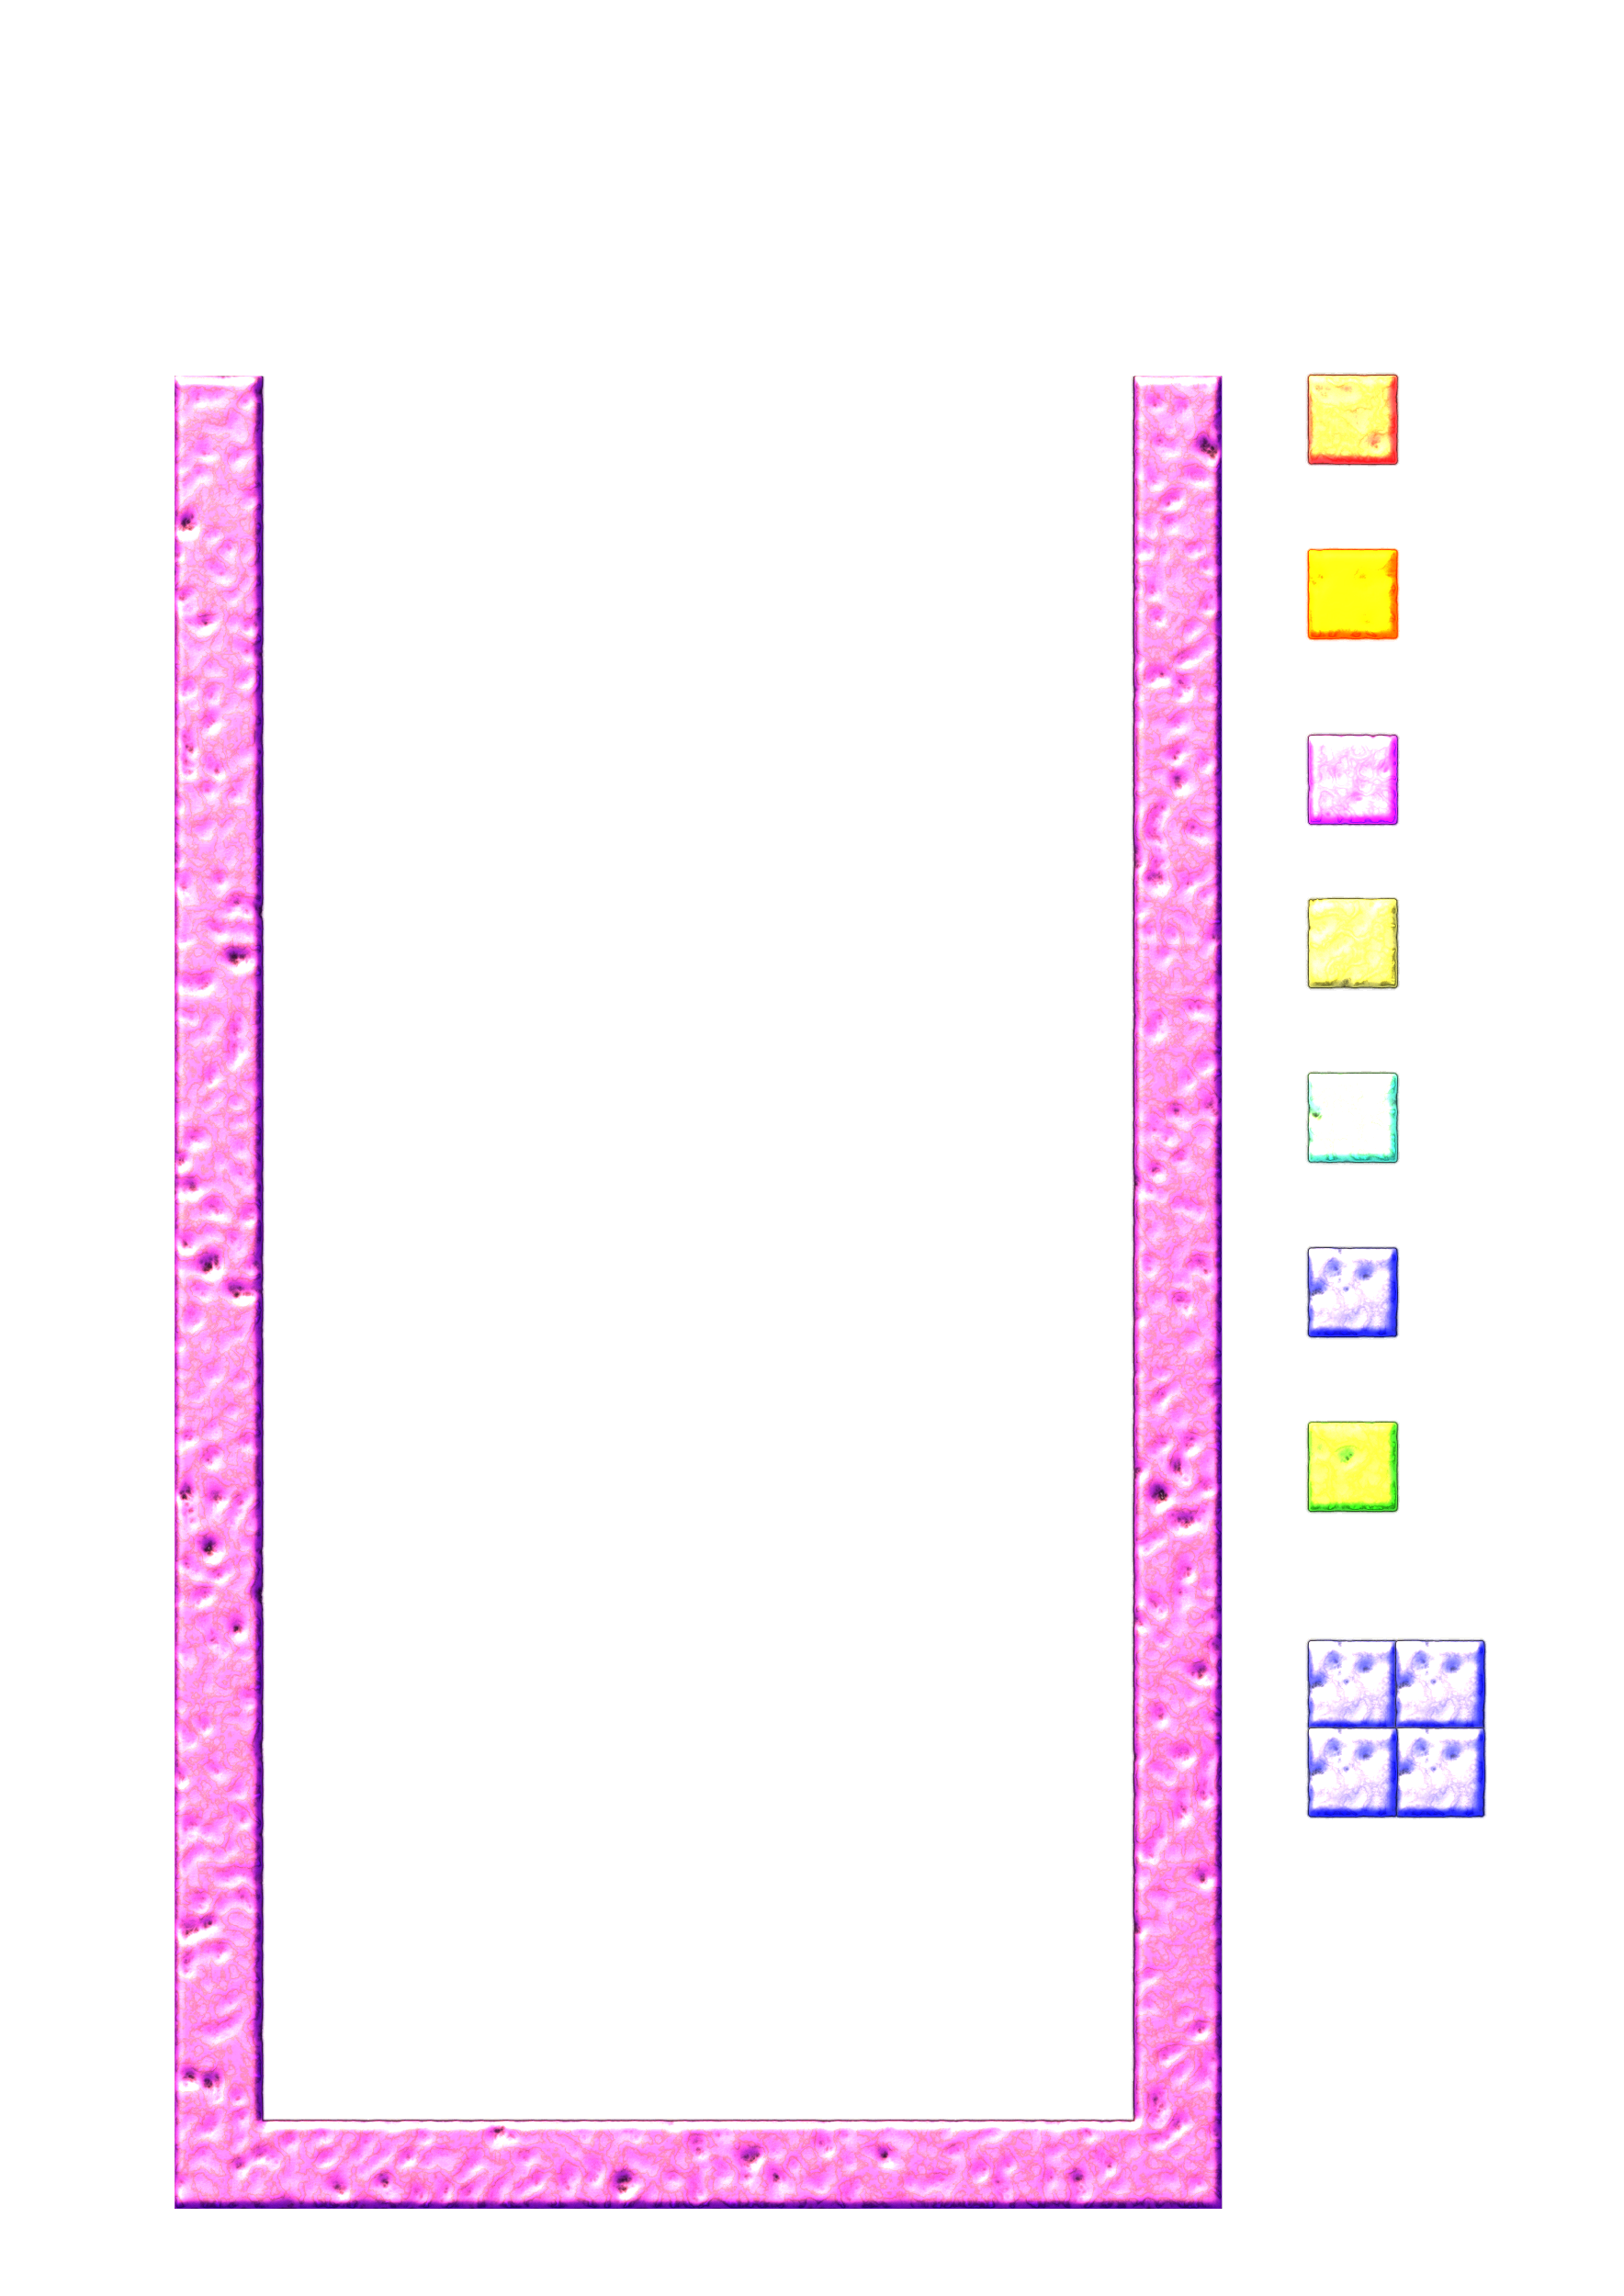
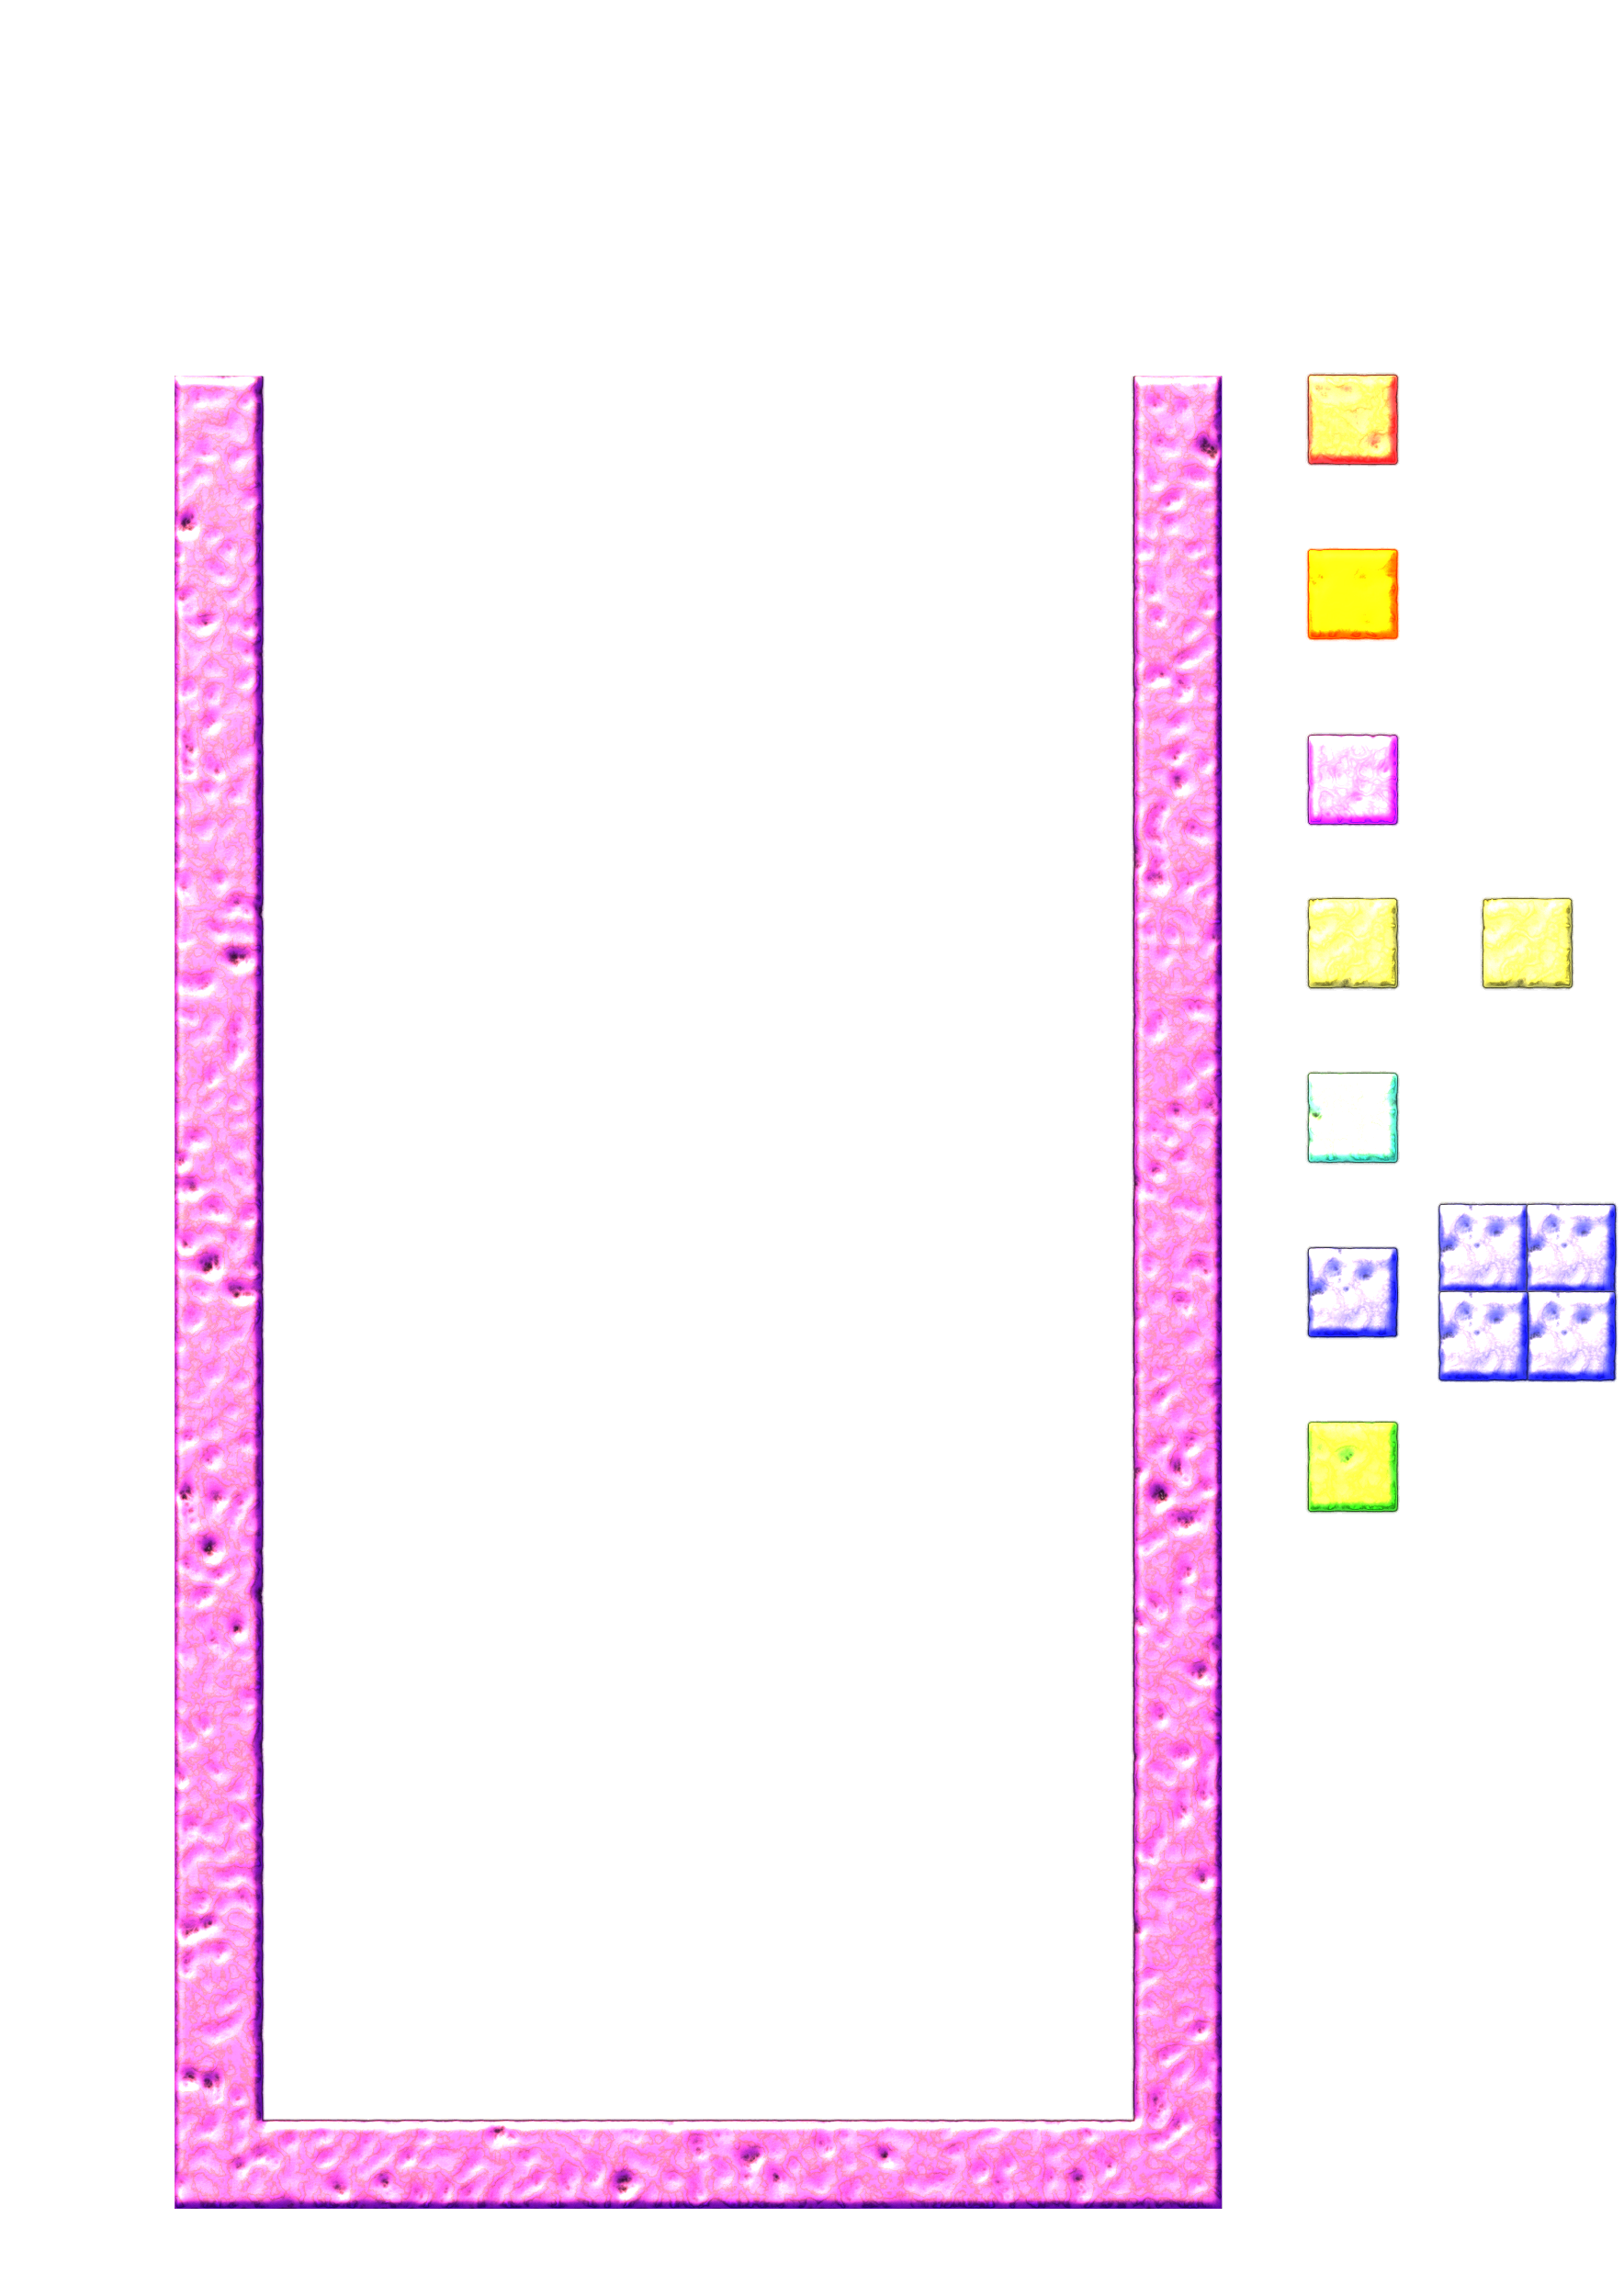
<svg xmlns="http://www.w3.org/2000/svg" xmlns:xlink="http://www.w3.org/1999/xlink" width="744.094" height="1052.362" id="svg2" version="1.1">
  <defs id="defs4">
    <filter id="filter3909" color-interpolation-filters="sRGB">
      <feGaussianBlur id="feGaussianBlur3911" result="result0" in="SourceGraphic" stdDeviation="1" />
      <feTurbulence id="feTurbulence3913" type="turbulence" baseFrequency="0.057" seed="4" numOctaves="4" result="result1" />
      <feDisplacementMap id="feDisplacementMap3915" in2="result1" xChannelSelector="R" result="result91" />
      <feComposite id="feComposite3917" in2="result91" result="result2" operator="out" in="result0" />
      <feComposite id="feComposite3919" in2="result2" k1="0.1" k3="1.2" in="SourceAlpha" operator="arithmetic" result="result5" />
      <feBlend id="feBlend3921" in2="result5" result="fbSourceGraphic" mode="multiply" />
      <feGaussianBlur id="feGaussianBlur3923" stdDeviation="3" in="fbSourceGraphic" result="result0" />
      <feSpecularLighting id="feSpecularLighting3925" in="result0" result="result1" lighting-color="rgb(254,230,93)" surfaceScale="3" specularConstant="0.4" specularExponent="15">
        <fePointLight id="fePointLight3927" x="-5000" y="-10000" z="20000" />
      </feSpecularLighting>
      <feComposite id="feComposite3929" in2="fbSourceGraphic" in="result1" result="result2" operator="in" />
      <feComposite id="feComposite3931" in2="result2" k1="-1" in="fbSourceGraphic" result="result4" operator="arithmetic" k2="2.5" k3="3.5" />
      <feBlend id="feBlend3933" in2="result4" mode="multiply" />
    </filter>
    <filter id="filter4003" width="1.5" x="-0.25" height="1.5" y="-0.25" color-interpolation-filters="sRGB">
      <feGaussianBlur id="feGaussianBlur4005" result="result8" stdDeviation="3" />
      <feTurbulence id="feTurbulence4007" baseFrequency="0.03 0.03" numOctaves="8" type="fractalNoise" result="result7" seed="77" />
      <feColorMatrix id="feColorMatrix4009" values="1 0 0 0 0 0 1 0 0 0 0 0 1 0 0 0 0 0 1.6 -0.6 " result="result5" />
      <feComposite id="feComposite4011" in2="result8" operator="in" in="result7" result="result6" />
      <feDisplacementMap id="feDisplacementMap4013" in2="result6" result="result4" scale="60" yChannelSelector="A" xChannelSelector="A" in="result5" />
      <feConvolveMatrix id="feConvolveMatrix4015" order="3 3" kernelMatrix="2 0 0 0 4 0 0 0 -2 " targetX="2" targetY="2" divisor="2" result="result9" />
      <feComposite id="feComposite4017" in2="SourceGraphic" operator="atop" in="result9" result="result10" />
      <feBlend id="feBlend4019" in2="result10" mode="darken" result="fbSourceGraphic" />
      <feGaussianBlur id="feGaussianBlur4021" result="result0" in="fbSourceGraphic" stdDeviation="5" />
      <feSpecularLighting id="feSpecularLighting4023" specularExponent="25" specularConstant="1" surfaceScale="5" lighting-color="rgb(242,215,108)" result="result1" in="result0">
        <feDistantLight id="feDistantLight4025" azimuth="235" elevation="60" />
      </feSpecularLighting>
      <feComposite id="feComposite4027" in2="fbSourceGraphic" operator="in" result="result2" in="result1" />
      <feComposite id="feComposite4029" in2="result2" k3="1" k2="1" operator="arithmetic" result="result4" in="fbSourceGraphic" />
    </filter>
    <clipPath clipPathUnits="userSpaceOnUse" id="clipPath4033">
      <rect style="fill:none;stroke:#000000;stroke-opacity:1" id="rect4035" width="1280" height="960" x="-400" y="372.362" rx="1.186" ry="1.189" />
    </clipPath>
    <filter id="filter4039" color-interpolation-filters="sRGB">
      <feGaussianBlur id="feGaussianBlur4041" result="result0" in="SourceGraphic" stdDeviation="1" />
      <feTurbulence id="feTurbulence4043" type="turbulence" baseFrequency="0.057" seed="4" numOctaves="4" result="result1" />
      <feDisplacementMap id="feDisplacementMap4045" in2="result1" xChannelSelector="R" result="result91" />
      <feComposite id="feComposite4047" in2="result91" result="result2" operator="out" in="result0" />
      <feComposite id="feComposite4049" in2="result2" k1="0.1" k3="1.2" in="SourceAlpha" operator="arithmetic" result="result5" />
      <feBlend id="feBlend4051" in2="result5" result="fbSourceGraphic" mode="multiply" />
      <feGaussianBlur id="feGaussianBlur4053" stdDeviation="3" in="fbSourceGraphic" result="result0" />
      <feSpecularLighting id="feSpecularLighting4055" in="result0" result="result1" lighting-color="rgb(254,230,93)" surfaceScale="3" specularConstant="0.4" specularExponent="15">
        <fePointLight id="fePointLight4057" x="-5000" y="-10000" z="20000" />
      </feSpecularLighting>
      <feComposite id="feComposite4059" in2="fbSourceGraphic" in="result1" result="result2" operator="in" />
      <feComposite id="feComposite4061" in2="result2" k1="-1" in="fbSourceGraphic" result="result4" operator="arithmetic" k2="2.5" k3="3.5" />
      <feBlend id="feBlend4063" in2="result4" mode="multiply" />
    </filter>
    <filter id="filter4261" color-interpolation-filters="sRGB">
      <feGaussianBlur id="feGaussianBlur4263" result="result0" in="SourceGraphic" stdDeviation="1" />
      <feTurbulence id="feTurbulence4265" type="turbulence" baseFrequency="0.057" seed="4" numOctaves="4" result="result1" />
      <feDisplacementMap id="feDisplacementMap4267" in2="result1" xChannelSelector="R" result="result91" />
      <feComposite id="feComposite4269" in2="result91" result="result2" operator="out" in="result0" />
      <feComposite id="feComposite4271" in2="result2" k1="0.1" k3="1.2" in="SourceAlpha" operator="arithmetic" result="result5" />
      <feBlend id="feBlend4273" in2="result5" result="fbSourceGraphic" mode="multiply" />
      <feGaussianBlur id="feGaussianBlur4275" stdDeviation="3" in="fbSourceGraphic" result="result0" />
      <feSpecularLighting id="feSpecularLighting4277" in="result0" result="result1" lighting-color="rgb(254,230,93)" surfaceScale="3" specularConstant="0.4" specularExponent="15">
        <fePointLight id="fePointLight4279" x="-5000" y="-10000" z="20000" />
      </feSpecularLighting>
      <feComposite id="feComposite4281" in2="fbSourceGraphic" in="result1" result="result2" operator="in" />
      <feComposite id="feComposite4283" in2="result2" k1="-1" in="fbSourceGraphic" result="result4" operator="arithmetic" k2="2.5" k3="3.5" />
      <feBlend id="feBlend4285" in2="result4" mode="multiply" />
    </filter>
    <filter id="filter4287" color-interpolation-filters="sRGB">
      <feGaussianBlur id="feGaussianBlur4289" result="result0" in="SourceGraphic" stdDeviation="1" />
      <feTurbulence id="feTurbulence4291" type="turbulence" baseFrequency="0.094" seed="127" numOctaves="2" result="result1" />
      <feDisplacementMap id="feDisplacementMap4293" in2="result1" xChannelSelector="R" result="result91" />
      <feComposite id="feComposite4295" in2="result91" result="result2" operator="out" in="result0" />
      <feComposite id="feComposite4297" in2="result2" k1="0.1" k3="1.2" in="SourceAlpha" operator="arithmetic" result="result5" />
      <feBlend id="feBlend4299" in2="result5" result="fbSourceGraphic" mode="multiply" />
      <feGaussianBlur id="feGaussianBlur4301" stdDeviation="3" in="fbSourceGraphic" result="result0" />
      <feSpecularLighting id="feSpecularLighting4303" in="result0" result="result1" lighting-color="rgb(254,230,93)" surfaceScale="3" specularConstant="0.4" specularExponent="15">
        <fePointLight id="fePointLight4305" x="-5000" y="-10000" z="20000" />
      </feSpecularLighting>
      <feComposite id="feComposite4307" in2="fbSourceGraphic" in="result1" result="result2" operator="in" />
      <feComposite id="feComposite4309" in2="result2" k1="-1" in="fbSourceGraphic" result="result4" operator="arithmetic" k2="2.5" k3="3.5" />
      <feBlend id="feBlend4311" in2="result4" mode="multiply" />
    </filter>
    <filter id="filter4313" color-interpolation-filters="sRGB">
      <feGaussianBlur id="feGaussianBlur4315" result="result0" in="SourceGraphic" stdDeviation="1" />
      <feTurbulence id="feTurbulence4317" type="turbulence" baseFrequency="0.057" seed="4" numOctaves="4" result="result1" />
      <feDisplacementMap id="feDisplacementMap4319" in2="result1" xChannelSelector="R" result="result91" />
      <feComposite id="feComposite4321" in2="result91" result="result2" operator="out" in="result0" />
      <feComposite id="feComposite4323" in2="result2" k1="0.1" k3="1.2" in="SourceAlpha" operator="arithmetic" result="result5" />
      <feBlend id="feBlend4325" in2="result5" result="fbSourceGraphic" mode="multiply" />
      <feGaussianBlur id="feGaussianBlur4327" stdDeviation="3" in="fbSourceGraphic" result="result0" />
      <feSpecularLighting id="feSpecularLighting4329" in="result0" result="result1" lighting-color="rgb(254,230,93)" surfaceScale="3" specularConstant="0.4" specularExponent="15">
        <fePointLight id="fePointLight4331" x="-5000" y="-10000" z="20000" />
      </feSpecularLighting>
      <feComposite id="feComposite4333" in2="fbSourceGraphic" in="result1" result="result2" operator="in" />
      <feComposite id="feComposite4335" in2="result2" k1="-1" in="fbSourceGraphic" result="result4" operator="arithmetic" k2="2.5" k3="3.5" />
      <feBlend id="feBlend4337" in2="result4" mode="multiply" />
    </filter>
    <filter id="filter4339" color-interpolation-filters="sRGB">
      <feGaussianBlur id="feGaussianBlur4341" result="result0" in="SourceGraphic" stdDeviation="1" />
      <feTurbulence id="feTurbulence4343" type="turbulence" baseFrequency="0.057" seed="4" numOctaves="4" result="result1" />
      <feDisplacementMap id="feDisplacementMap4345" in2="result1" xChannelSelector="R" result="result91" />
      <feComposite id="feComposite4347" in2="result91" result="result2" operator="out" in="result0" />
      <feComposite id="feComposite4349" in2="result2" k1="0.1" k3="1.2" in="SourceAlpha" operator="arithmetic" result="result5" />
      <feBlend id="feBlend4351" in2="result5" result="fbSourceGraphic" mode="multiply" />
      <feGaussianBlur id="feGaussianBlur4353" stdDeviation="3" in="fbSourceGraphic" result="result0" />
      <feSpecularLighting id="feSpecularLighting4355" in="result0" result="result1" lighting-color="rgb(254,230,93)" surfaceScale="3" specularConstant="0.4" specularExponent="15">
        <fePointLight id="fePointLight4357" x="-5000" y="-10000" z="20000" />
      </feSpecularLighting>
      <feComposite id="feComposite4359" in2="fbSourceGraphic" in="result1" result="result2" operator="in" />
      <feComposite id="feComposite4361" in2="result2" k1="-1" in="fbSourceGraphic" result="result4" operator="arithmetic" k2="2.5" k3="3.5" />
      <feBlend id="feBlend4363" in2="result4" mode="multiply" />
    </filter>
    <filter id="filter4365" color-interpolation-filters="sRGB">
      <feGaussianBlur id="feGaussianBlur4367" result="result0" in="SourceGraphic" stdDeviation="1" />
      <feTurbulence id="feTurbulence4369" type="turbulence" baseFrequency="0.057" seed="4" numOctaves="4" result="result1" />
      <feDisplacementMap id="feDisplacementMap4371" in2="result1" xChannelSelector="R" result="result91" />
      <feComposite id="feComposite4373" in2="result91" result="result2" operator="out" in="result0" />
      <feComposite id="feComposite4375" in2="result2" k1="0.1" k3="1.2" in="SourceAlpha" operator="arithmetic" result="result5" />
      <feBlend id="feBlend4377" in2="result5" result="fbSourceGraphic" mode="multiply" />
      <feGaussianBlur id="feGaussianBlur4379" stdDeviation="3" in="fbSourceGraphic" result="result0" />
      <feSpecularLighting id="feSpecularLighting4381" in="result0" result="result1" lighting-color="rgb(254,230,93)" surfaceScale="3" specularConstant="0.4" specularExponent="15">
        <fePointLight id="fePointLight4383" x="-5000" y="-10000" z="20000" />
      </feSpecularLighting>
      <feComposite id="feComposite4385" in2="fbSourceGraphic" in="result1" result="result2" operator="in" />
      <feComposite id="feComposite4387" in2="result2" k1="-1" in="fbSourceGraphic" result="result4" operator="arithmetic" k2="2.5" k3="3.5" />
      <feBlend id="feBlend4389" in2="result4" mode="multiply" />
    </filter>
    <filter id="filter4391" color-interpolation-filters="sRGB">
      <feGaussianBlur id="feGaussianBlur4393" result="result0" in="SourceGraphic" stdDeviation="1" />
      <feTurbulence id="feTurbulence4395" type="turbulence" baseFrequency="0.057" seed="4" numOctaves="4" result="result1" />
      <feDisplacementMap id="feDisplacementMap4397" in2="result1" xChannelSelector="R" result="result91" />
      <feComposite id="feComposite4399" in2="result91" result="result2" operator="out" in="result0" />
      <feComposite id="feComposite4401" in2="result2" k1="0.1" k3="1.2" in="SourceAlpha" operator="arithmetic" result="result5" />
      <feBlend id="feBlend4403" in2="result5" result="fbSourceGraphic" mode="multiply" />
      <feGaussianBlur id="feGaussianBlur4405" stdDeviation="3" in="fbSourceGraphic" result="result0" />
      <feSpecularLighting id="feSpecularLighting4407" in="result0" result="result1" lighting-color="rgb(254,230,93)" surfaceScale="3" specularConstant="0.4" specularExponent="15">
        <fePointLight id="fePointLight4409" x="-5000" y="-10000" z="20000" />
      </feSpecularLighting>
      <feComposite id="feComposite4411" in2="fbSourceGraphic" in="result1" result="result2" operator="in" />
      <feComposite id="feComposite4413" in2="result2" k1="-1" in="fbSourceGraphic" result="result4" operator="arithmetic" k2="2.5" k3="3.5" />
      <feBlend id="feBlend4415" in2="result4" mode="multiply" />
    </filter>
    <filter id="filter4417" color-interpolation-filters="sRGB">
      <feGaussianBlur id="feGaussianBlur4419" result="result0" in="SourceGraphic" stdDeviation="1" />
      <feTurbulence id="feTurbulence4421" type="turbulence" baseFrequency="0.057" seed="4" numOctaves="4" result="result1" />
      <feDisplacementMap id="feDisplacementMap4423" in2="result1" xChannelSelector="R" result="result91" />
      <feComposite id="feComposite4425" in2="result91" result="result2" operator="out" in="result0" />
      <feComposite id="feComposite4427" in2="result2" k1="0.1" k3="1.2" in="SourceAlpha" operator="arithmetic" result="result5" />
      <feBlend id="feBlend4429" in2="result5" result="fbSourceGraphic" mode="multiply" />
      <feGaussianBlur id="feGaussianBlur4431" stdDeviation="3" in="fbSourceGraphic" result="result0" />
      <feSpecularLighting id="feSpecularLighting4433" in="result0" result="result1" lighting-color="rgb(254,230,93)" surfaceScale="3" specularConstant="0.4" specularExponent="15">
        <fePointLight id="fePointLight4435" x="-5000" y="-10000" z="20000" />
      </feSpecularLighting>
      <feComposite id="feComposite4437" in2="fbSourceGraphic" in="result1" result="result2" operator="in" />
      <feComposite id="feComposite4439" in2="result2" k1="-1" in="fbSourceGraphic" result="result4" operator="arithmetic" k2="2.5" k3="3.5" />
      <feBlend id="feBlend4441" in2="result4" mode="multiply" />
    </filter>
    <clipPath clipPathUnits="userSpaceOnUse" id="clipPath4475">
      <rect style="fill:none;stroke:#000000;stroke-width:1.571;stroke-miterlimit:4;stroke-opacity:1;stroke-dasharray:none" id="rect4477" width="720.002" height="1260.003" x="0" y="292.362" />
    </clipPath>
  </defs>
  <g id="layer1">
    <g id="g4479" transform="translate(580,-200)">
      <rect ry="1.189" rx="1.186" y="292.362" x="300" height="960" width="1280" id="rect4037" style="fill:#000000;fill-opacity:1;stroke:#000000;stroke-width:1.047;stroke-miterlimit:4;stroke-opacity:1;stroke-dasharray:none" />
      <rect transform="translate(700,-80)" clip-path="url(#clipPath4033)" ry="1.189" rx="1.186" y="372.362" x="-400" height="960" width="1280" id="rect3937" style="fill:#5d4467;fill-opacity:0.275;stroke:none;filter:url(#filter4039)" />
    </g>
    <g id="g3904" style="fill:#6b2687;fill-opacity:1;filter:url(#filter3909)" transform="matrix(0.666665,0,0,0.666665,80.00002,-22.54545)" clip-path="url(#clipPath4475)">
      <rect ry="0.896" rx="1.092" y="292.362" x="0" height="1200" width="60" id="rect3898" style="fill:#6b2687;fill-opacity:1;stroke:none" />
      <rect ry="0.896" rx="1.092" y="1492.362" x="0" height="60" width="720" id="rect3900" style="fill:#6b2687;fill-opacity:1;stroke:none" />
      <rect style="fill:#6b2687;fill-opacity:1;stroke:none" id="rect3902" width="60" height="1200" x="660" y="292.362" rx="1.092" ry="0.896" />
    </g>
    <rect ry="0.896" rx="1.092" y="172.362" x="600" height="60" width="60" id="rect4065" style="fill:#ae5b63;fill-opacity:1;stroke:none;filter:url(#filter4417)" transform="matrix(0.6666667,0,0,0.6666667,200,57.45406)" />
    <rect style="fill:#609456;fill-opacity:1;stroke:none;filter:url(#filter4391)" id="rect4067" width="60" height="60" x="600" y="652.362" rx="1.092" ry="0.896" transform="matrix(0.6666667,0,0,0.6666667,200,217.4541)" />
    <rect ry="0.896" rx="1.092" y="572.362" x="600" height="60" width="60" id="rect4069" style="fill:#474ca3;fill-opacity:1;stroke:none;filter:url(#filter4365)" transform="matrix(0.6666667,0,0,0.6666667,200,190.7874)" />
    <rect style="fill:#649492;fill-opacity:1;stroke:none;filter:url(#filter4339)" id="rect4071" width="60" height="60" x="600" y="492.362" rx="1.092" ry="0.896" transform="matrix(0.6666667,0,0,0.6666667,200,164.1207)" />
    <rect ry="0.896" rx="1.092" y="412.362" x="600" height="60" width="60" id="rect4073" style="fill:#8a8a6c;fill-opacity:1;stroke:none;filter:url(#filter4313)" transform="matrix(0.6666667,0,0,0.6666667,200,137.4541)" />
    <rect style="fill:#9547b6;fill-opacity:1;stroke:none;filter:url(#filter4287)" id="rect4075" width="60" height="60" x="600" y="332.362" rx="1.092" ry="0.896" transform="matrix(0.6666667,0,0,0.6666667,200,115.7874)" />
    <rect style="fill:#ff6f00;fill-opacity:1;stroke:none;filter:url(#filter4261)" id="rect4077" width="60" height="60" x="600" y="252.362" rx="1.092" ry="0.896" transform="matrix(0.6666667,0,0,0.6666667,200,84.12073)" />
-     <g id="g3140">
+     <g id="g3140" transform="translate(60,-200)">
      <use height="1052.362" width="744.094" transform="translate(-2e-6,180)" id="use3132" xlink:href="#rect4069" y="0" x="0" />
      <use x="0" y="0" xlink:href="#rect4069" id="use3134" transform="translate(40,180)" width="744.094" height="1052.362" />
      <use height="1052.362" width="744.094" transform="translate(40,220)" id="use3136" xlink:href="#rect4069" y="0" x="0" />
      <use x="0" y="0" xlink:href="#rect4069" id="use3138" transform="translate(-2e-6,220)" width="744.094" height="1052.362" />
    </g>
+     <rect transform="matrix(0.6666667,0,0,0.6666667,280,137.4541)" style="fill:#8a8a6c;fill-opacity:1;stroke:none;filter:url(#filter4313)" id="rect3137" width="60" height="60" x="600" y="412.362" rx="1.092" ry="0.896" />
  </g>
</svg>
